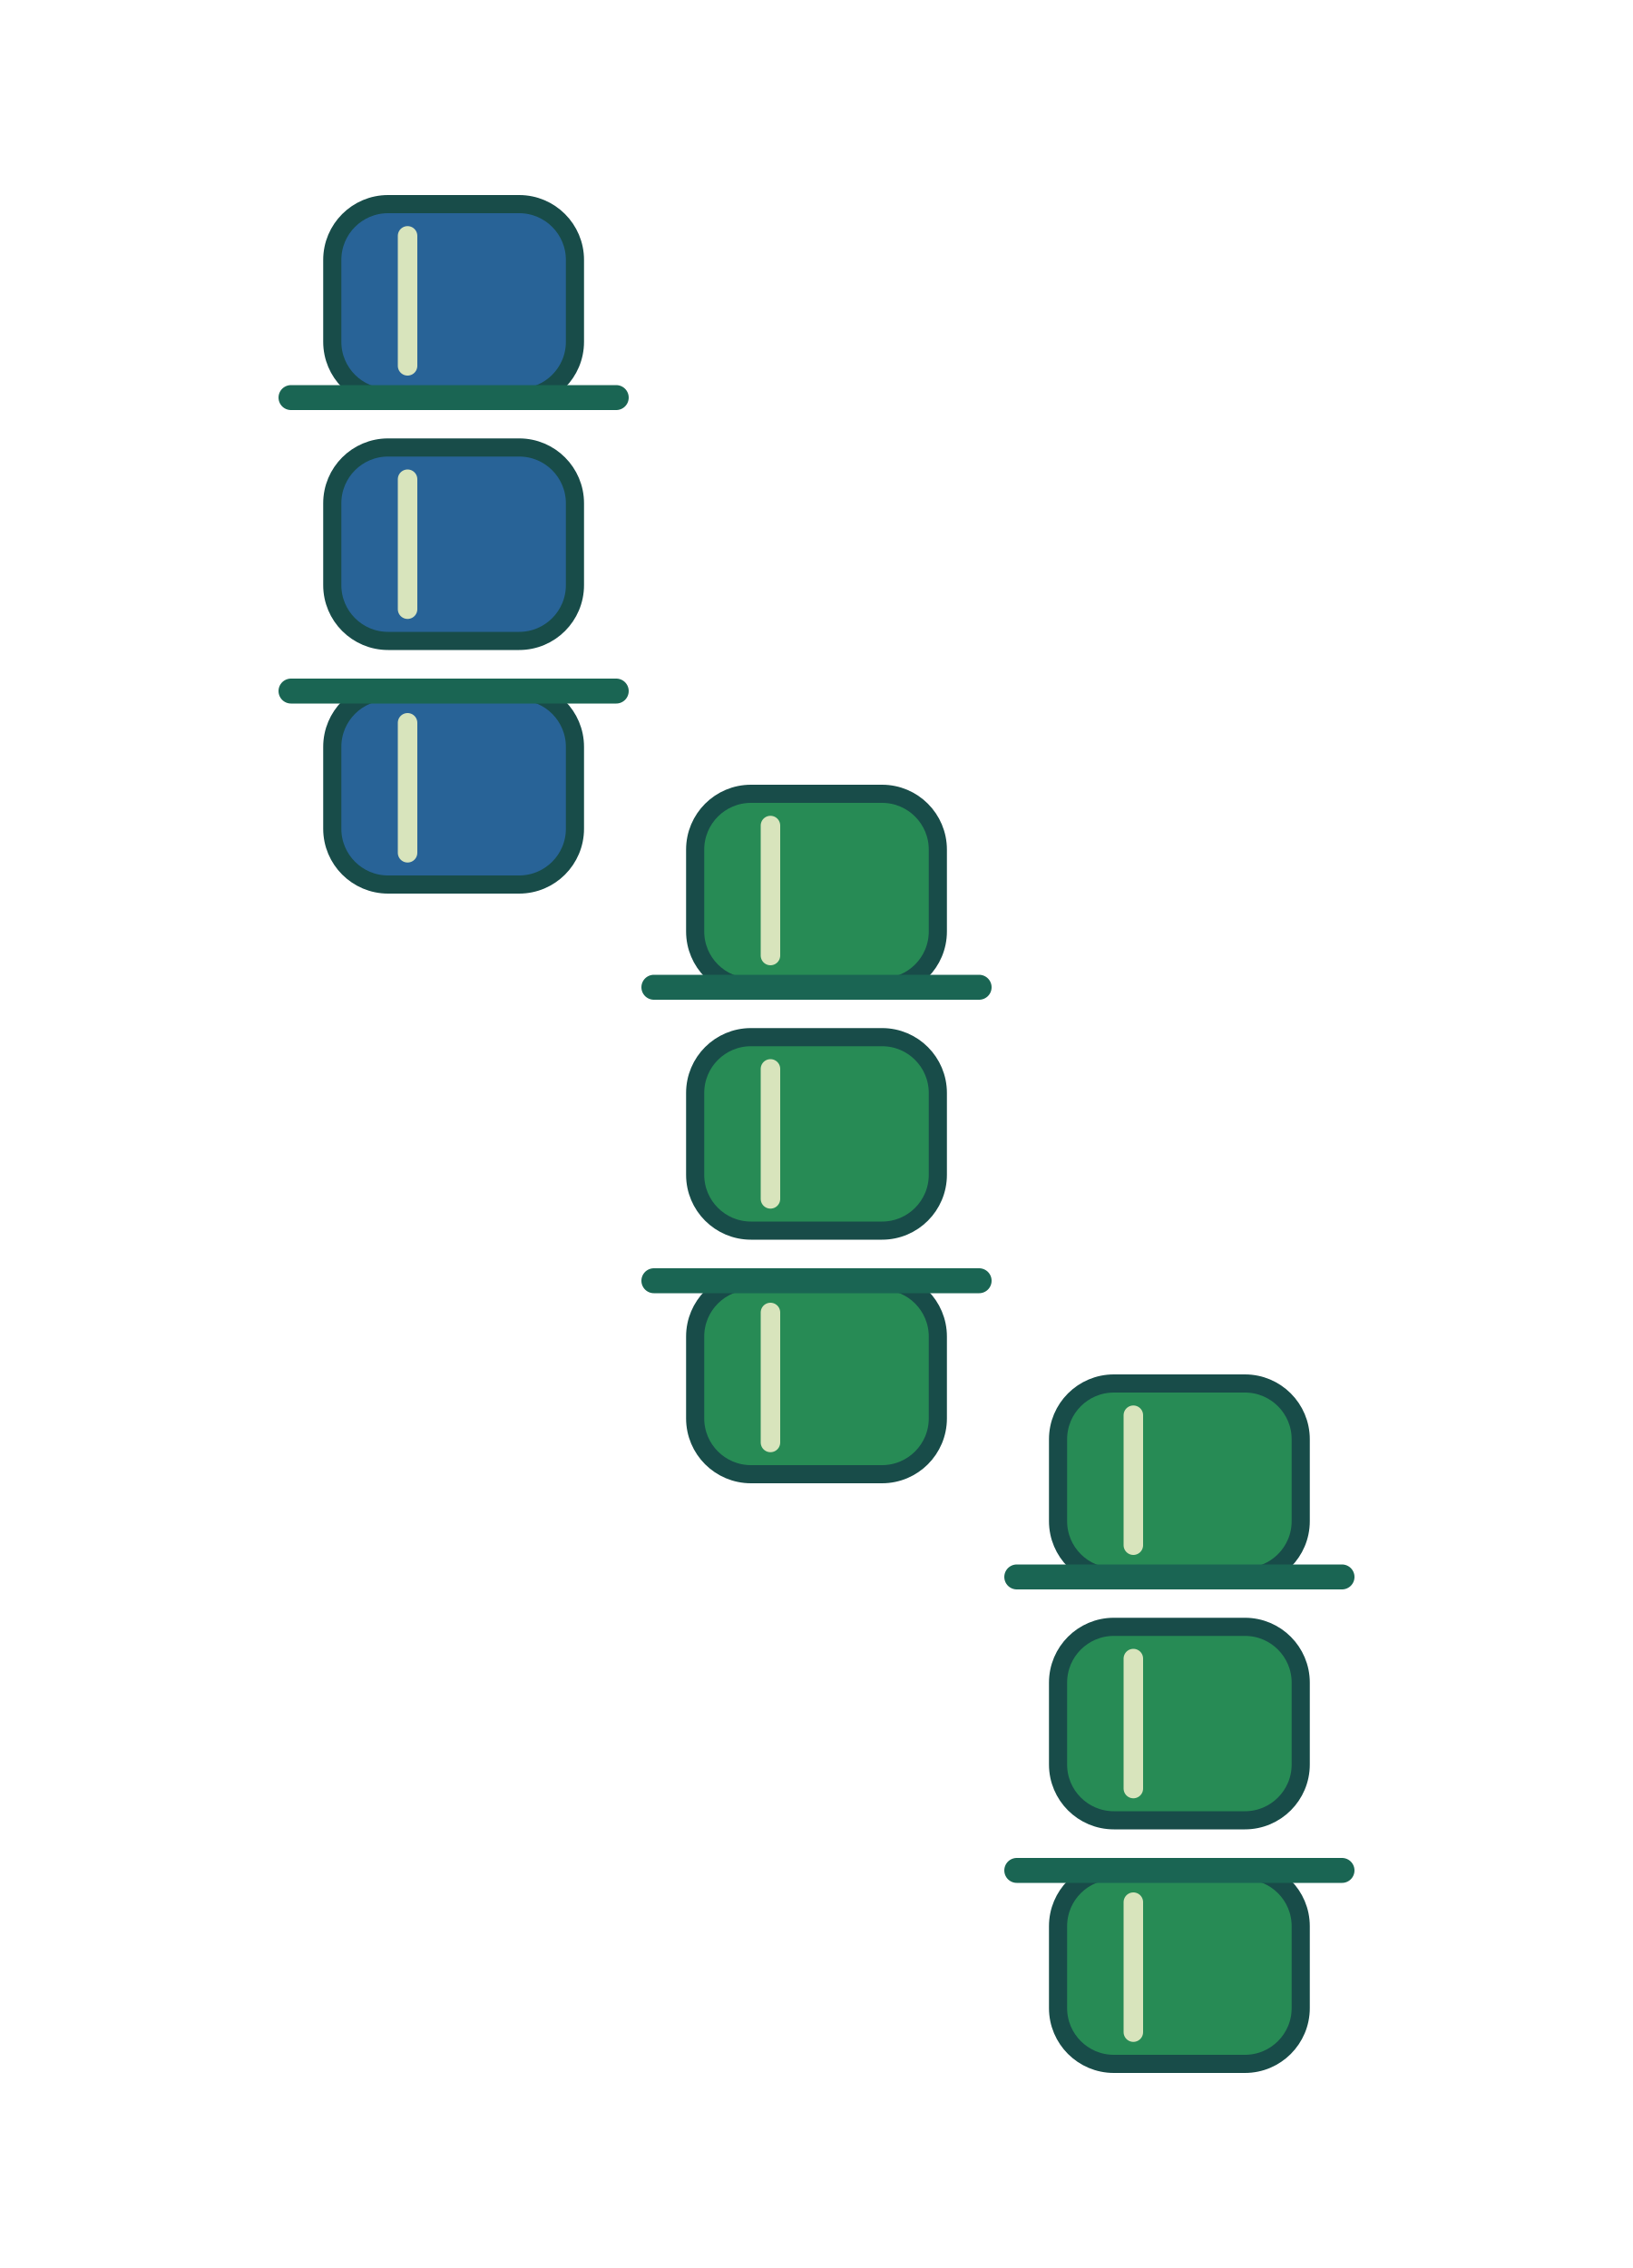
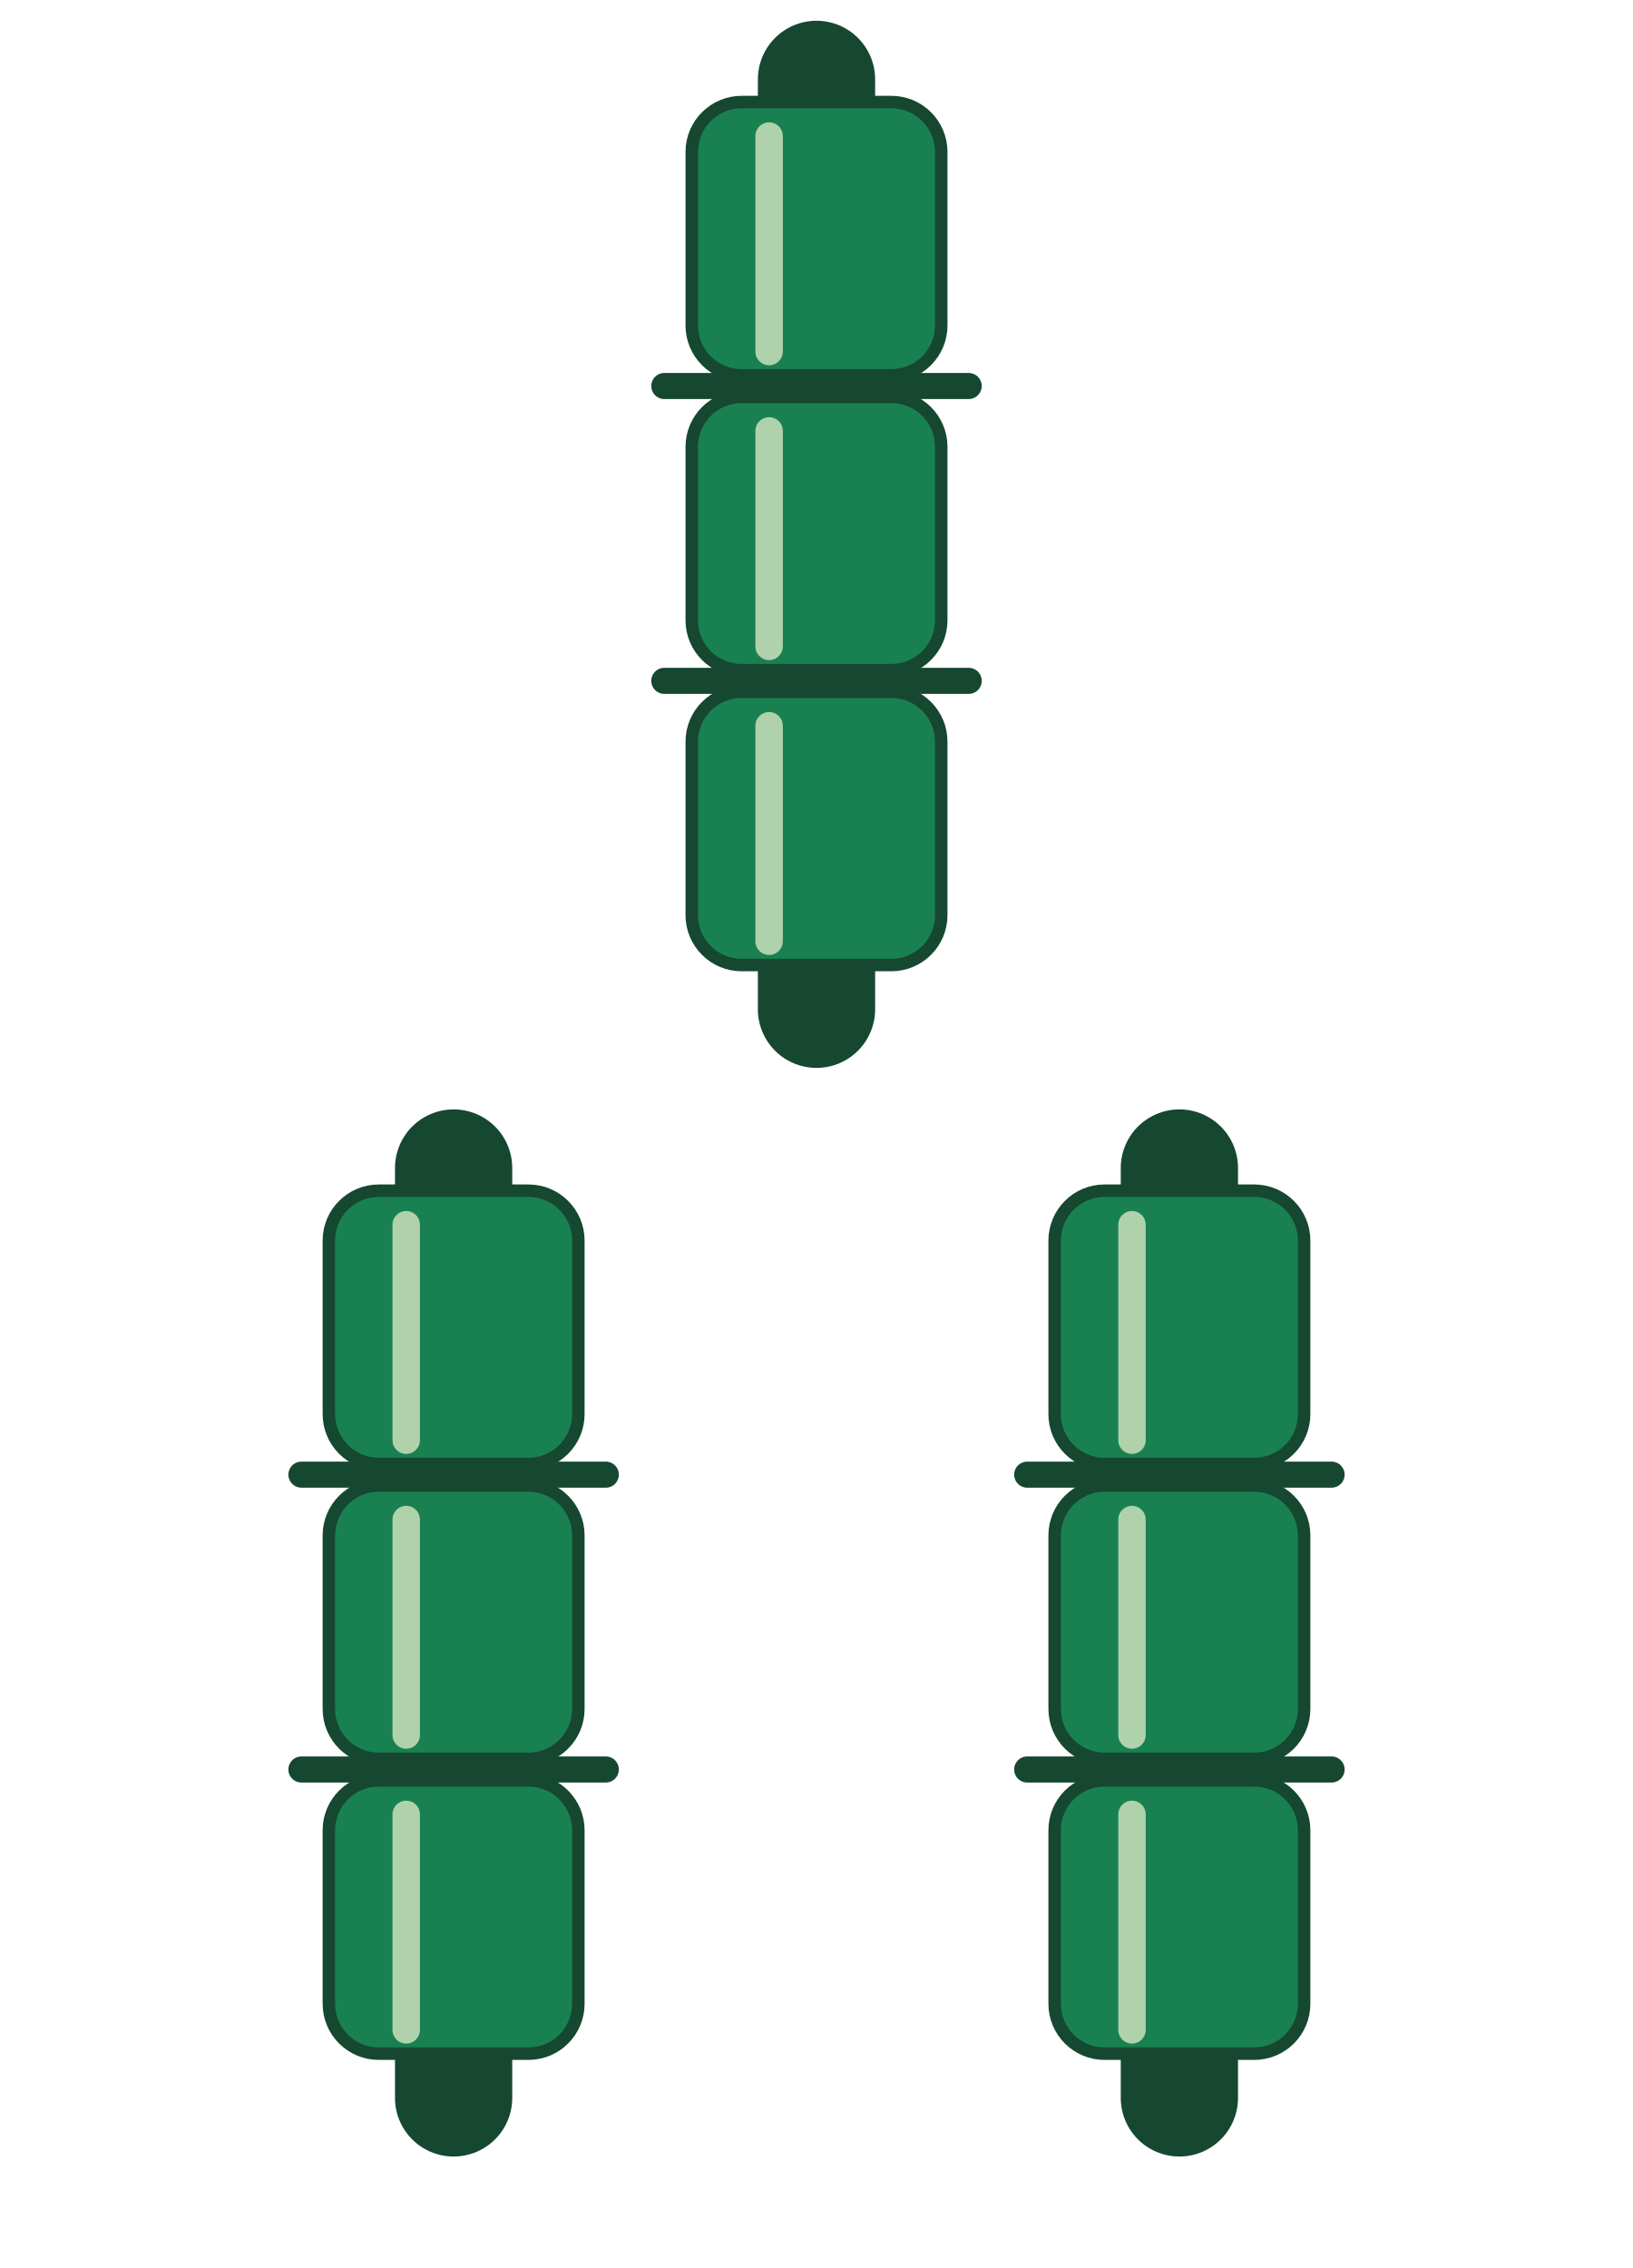
<svg xmlns="http://www.w3.org/2000/svg" width="72" height="100" viewBox="0 0 72 100" role="img" aria-labelledby="tile-title">
-   <g transform="translate(20 24)">
-     <rect x="-5.35" y="-15.00" width="10.7" height="8.53" rx="2.46" fill="#286397" stroke="#184c49" stroke-width=".8" />
-     <path d="M-2.03 -13.60v5.73" stroke="#d8e4bc" stroke-width="0.86" stroke-linecap="round" />
-     <rect x="-5.35" y="-4.27" width="10.7" height="8.53" rx="2.46" fill="#286397" stroke="#184c49" stroke-width=".8" />
-     <path d="M-2.03 -2.87v5.73" stroke="#d8e4bc" stroke-width="0.86" stroke-linecap="round" />
-     <rect x="-5.35" y="6.47" width="10.7" height="8.53" rx="2.46" fill="#286397" stroke="#184c49" stroke-width=".8" />
-     <path d="M-2.03 7.87v5.73" stroke="#d8e4bc" stroke-width="0.86" stroke-linecap="round" />
-     <path d="M-7.17 -6.47h14.34M-7.17 6.47h14.34" stroke="#1a6553" stroke-width="1.1" stroke-linecap="round" />
+   <g transform="translate(36 24)">
+     <path d="M0 -20.5 V20.5" stroke="#164731" stroke-width="5.17" stroke-linecap="round" />
+     <rect x="-5.5" y="-19.5" width="11" height="12.05" rx="2.2" fill="#198151" stroke="#164731" stroke-width=".55" />
+     <path d="M-2.09 -18 V-8.5" fill="none" stroke="#d6e6c2" stroke-opacity=".8" stroke-width="1.21" stroke-linecap="round" />
+     <path d="M-6.71 -6.98 H6.71" stroke="#164731" stroke-width="1.15" stroke-linecap="round" />
+     <rect x="-5.5" y="-6.5" width="11" height="12.05" rx="2.2" fill="#198151" stroke="#164731" stroke-width=".55" />
+     <path d="M-2.09 -5 V4.5" fill="none" stroke="#d6e6c2" stroke-opacity=".8" stroke-width="1.21" stroke-linecap="round" />
+     <path d="M-6.71 6.02 H6.71" stroke="#164731" stroke-width="1.15" stroke-linecap="round" />
+     <rect x="-5.5" y="6.5" width="11" height="12.05" rx="2.2" fill="#198151" stroke="#164731" stroke-width=".55" />
+     <path d="M-2.09 8 V17.5" fill="none" stroke="#d6e6c2" stroke-opacity=".8" stroke-width="1.21" stroke-linecap="round" />
  </g>
-   <g transform="translate(36 50)">
-     <rect x="-5.35" y="-15.00" width="10.7" height="8.53" rx="2.46" fill="#278b55" stroke="#184c49" stroke-width=".8" />
-     <path d="M-2.03 -13.60v5.73" stroke="#d8e4bc" stroke-width="0.86" stroke-linecap="round" />
-     <rect x="-5.35" y="-4.27" width="10.7" height="8.53" rx="2.46" fill="#278b55" stroke="#184c49" stroke-width=".8" />
-     <path d="M-2.03 -2.87v5.73" stroke="#d8e4bc" stroke-width="0.86" stroke-linecap="round" />
-     <rect x="-5.35" y="6.47" width="10.7" height="8.53" rx="2.46" fill="#278b55" stroke="#184c49" stroke-width=".8" />
-     <path d="M-2.03 7.87v5.73" stroke="#d8e4bc" stroke-width="0.86" stroke-linecap="round" />
-     <path d="M-7.17 -6.47h14.34M-7.17 6.47h14.34" stroke="#1a6553" stroke-width="1.1" stroke-linecap="round" />
+   <g transform="translate(20 72)">
+     <path d="M0 -20.5 V20.5" stroke="#164731" stroke-width="5.17" stroke-linecap="round" />
+     <rect x="-5.5" y="-19.5" width="11" height="12.05" rx="2.2" fill="#198151" stroke="#164731" stroke-width=".55" />
+     <path d="M-2.09 -18 V-8.5" fill="none" stroke="#d6e6c2" stroke-opacity=".8" stroke-width="1.21" stroke-linecap="round" />
+     <path d="M-6.71 -6.98 H6.71" stroke="#164731" stroke-width="1.15" stroke-linecap="round" />
+     <rect x="-5.5" y="-6.5" width="11" height="12.05" rx="2.2" fill="#198151" stroke="#164731" stroke-width=".55" />
+     <path d="M-2.09 -5 V4.5" fill="none" stroke="#d6e6c2" stroke-opacity=".8" stroke-width="1.21" stroke-linecap="round" />
+     <path d="M-6.71 6.02 H6.71" stroke="#164731" stroke-width="1.15" stroke-linecap="round" />
+     <rect x="-5.5" y="6.5" width="11" height="12.05" rx="2.2" fill="#198151" stroke="#164731" stroke-width=".55" />
+     <path d="M-2.09 8 V17.5" fill="none" stroke="#d6e6c2" stroke-opacity=".8" stroke-width="1.21" stroke-linecap="round" />
  </g>
-   <g transform="translate(52 76)">
-     <rect x="-5.35" y="-15.00" width="10.7" height="8.53" rx="2.46" fill="#278b55" stroke="#184c49" stroke-width=".8" />
-     <path d="M-2.03 -13.60v5.73" stroke="#d8e4bc" stroke-width="0.86" stroke-linecap="round" />
-     <rect x="-5.35" y="-4.27" width="10.7" height="8.53" rx="2.46" fill="#278b55" stroke="#184c49" stroke-width=".8" />
-     <path d="M-2.03 -2.87v5.73" stroke="#d8e4bc" stroke-width="0.86" stroke-linecap="round" />
-     <rect x="-5.35" y="6.47" width="10.7" height="8.53" rx="2.46" fill="#278b55" stroke="#184c49" stroke-width=".8" />
-     <path d="M-2.03 7.87v5.73" stroke="#d8e4bc" stroke-width="0.86" stroke-linecap="round" />
-     <path d="M-7.17 -6.47h14.34M-7.17 6.47h14.34" stroke="#1a6553" stroke-width="1.1" stroke-linecap="round" />
+   <g transform="translate(52 72)">
+     <path d="M0 -20.5 V20.5" stroke="#164731" stroke-width="5.17" stroke-linecap="round" />
+     <rect x="-5.5" y="-19.5" width="11" height="12.05" rx="2.2" fill="#198151" stroke="#164731" stroke-width=".55" />
+     <path d="M-2.09 -18 V-8.5" fill="none" stroke="#d6e6c2" stroke-opacity=".8" stroke-width="1.21" stroke-linecap="round" />
+     <path d="M-6.71 -6.98 H6.71" stroke="#164731" stroke-width="1.15" stroke-linecap="round" />
+     <rect x="-5.5" y="-6.5" width="11" height="12.05" rx="2.2" fill="#198151" stroke="#164731" stroke-width=".55" />
+     <path d="M-2.09 -5 V4.5" fill="none" stroke="#d6e6c2" stroke-opacity=".8" stroke-width="1.21" stroke-linecap="round" />
+     <path d="M-6.71 6.02 H6.71" stroke="#164731" stroke-width="1.15" stroke-linecap="round" />
+     <rect x="-5.5" y="6.5" width="11" height="12.05" rx="2.2" fill="#198151" stroke="#164731" stroke-width=".55" />
+     <path d="M-2.09 8 V17.5" fill="none" stroke="#d6e6c2" stroke-opacity=".8" stroke-width="1.21" stroke-linecap="round" />
  </g>
</svg>
